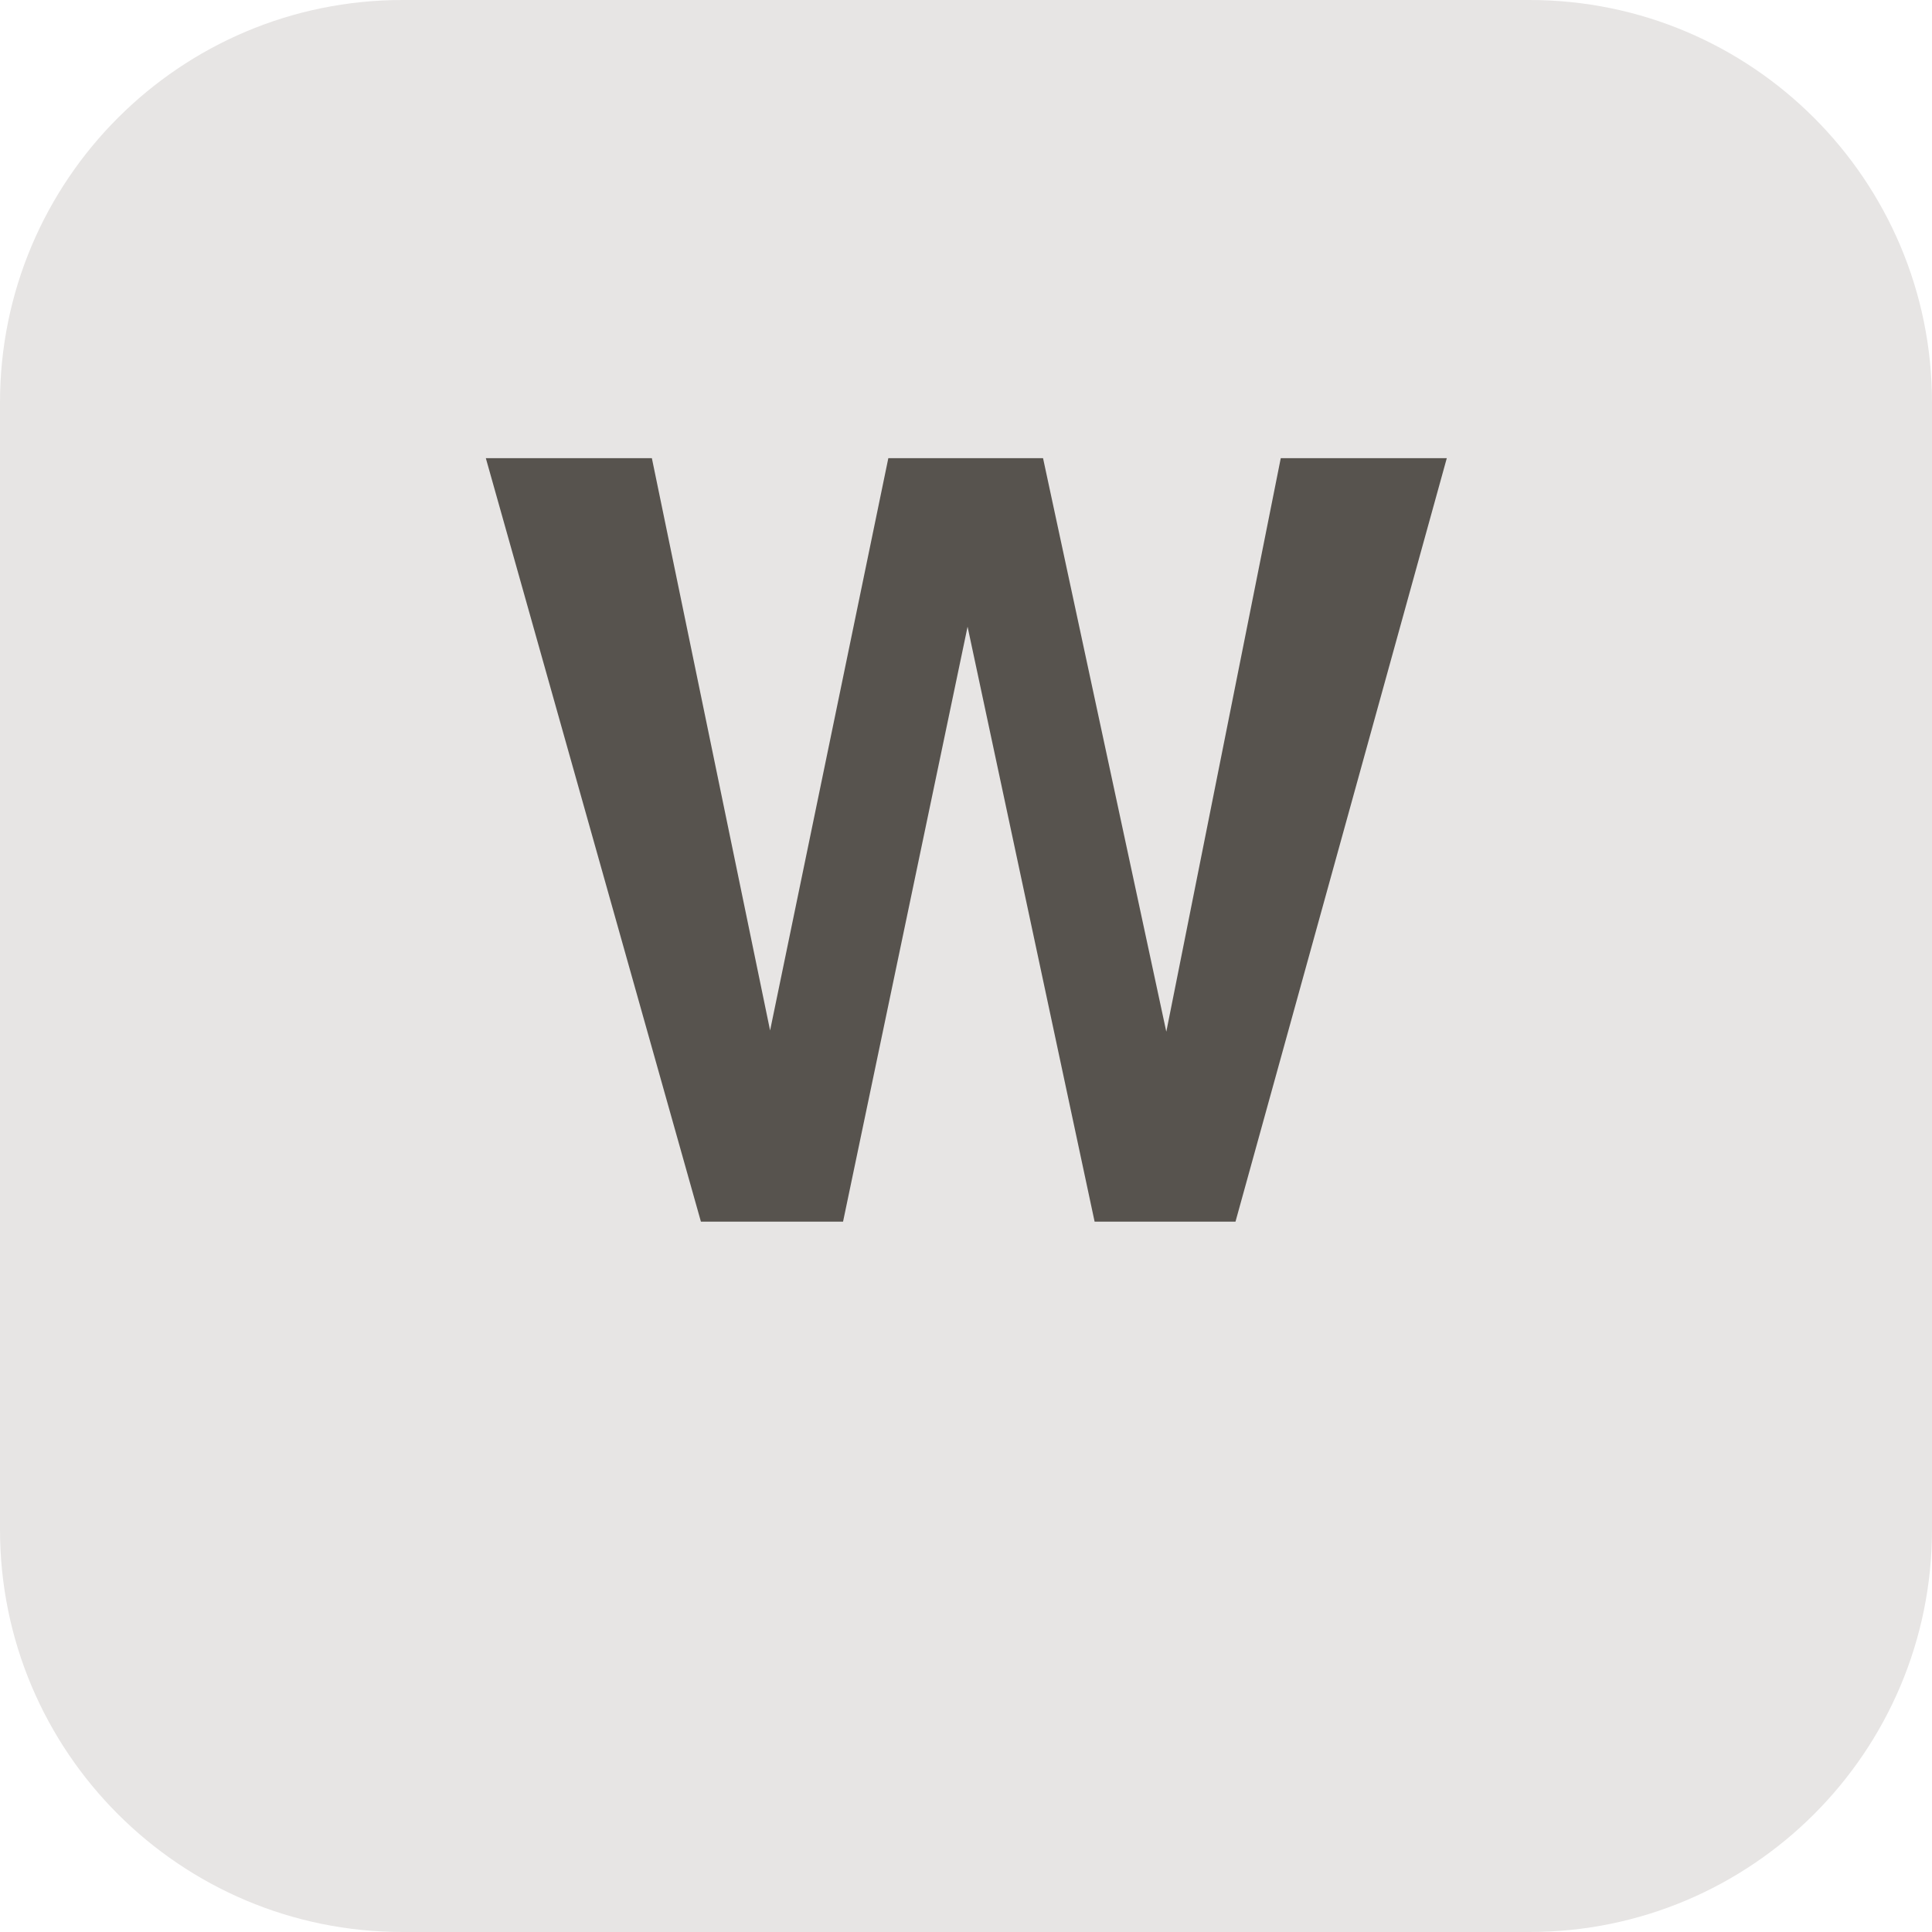
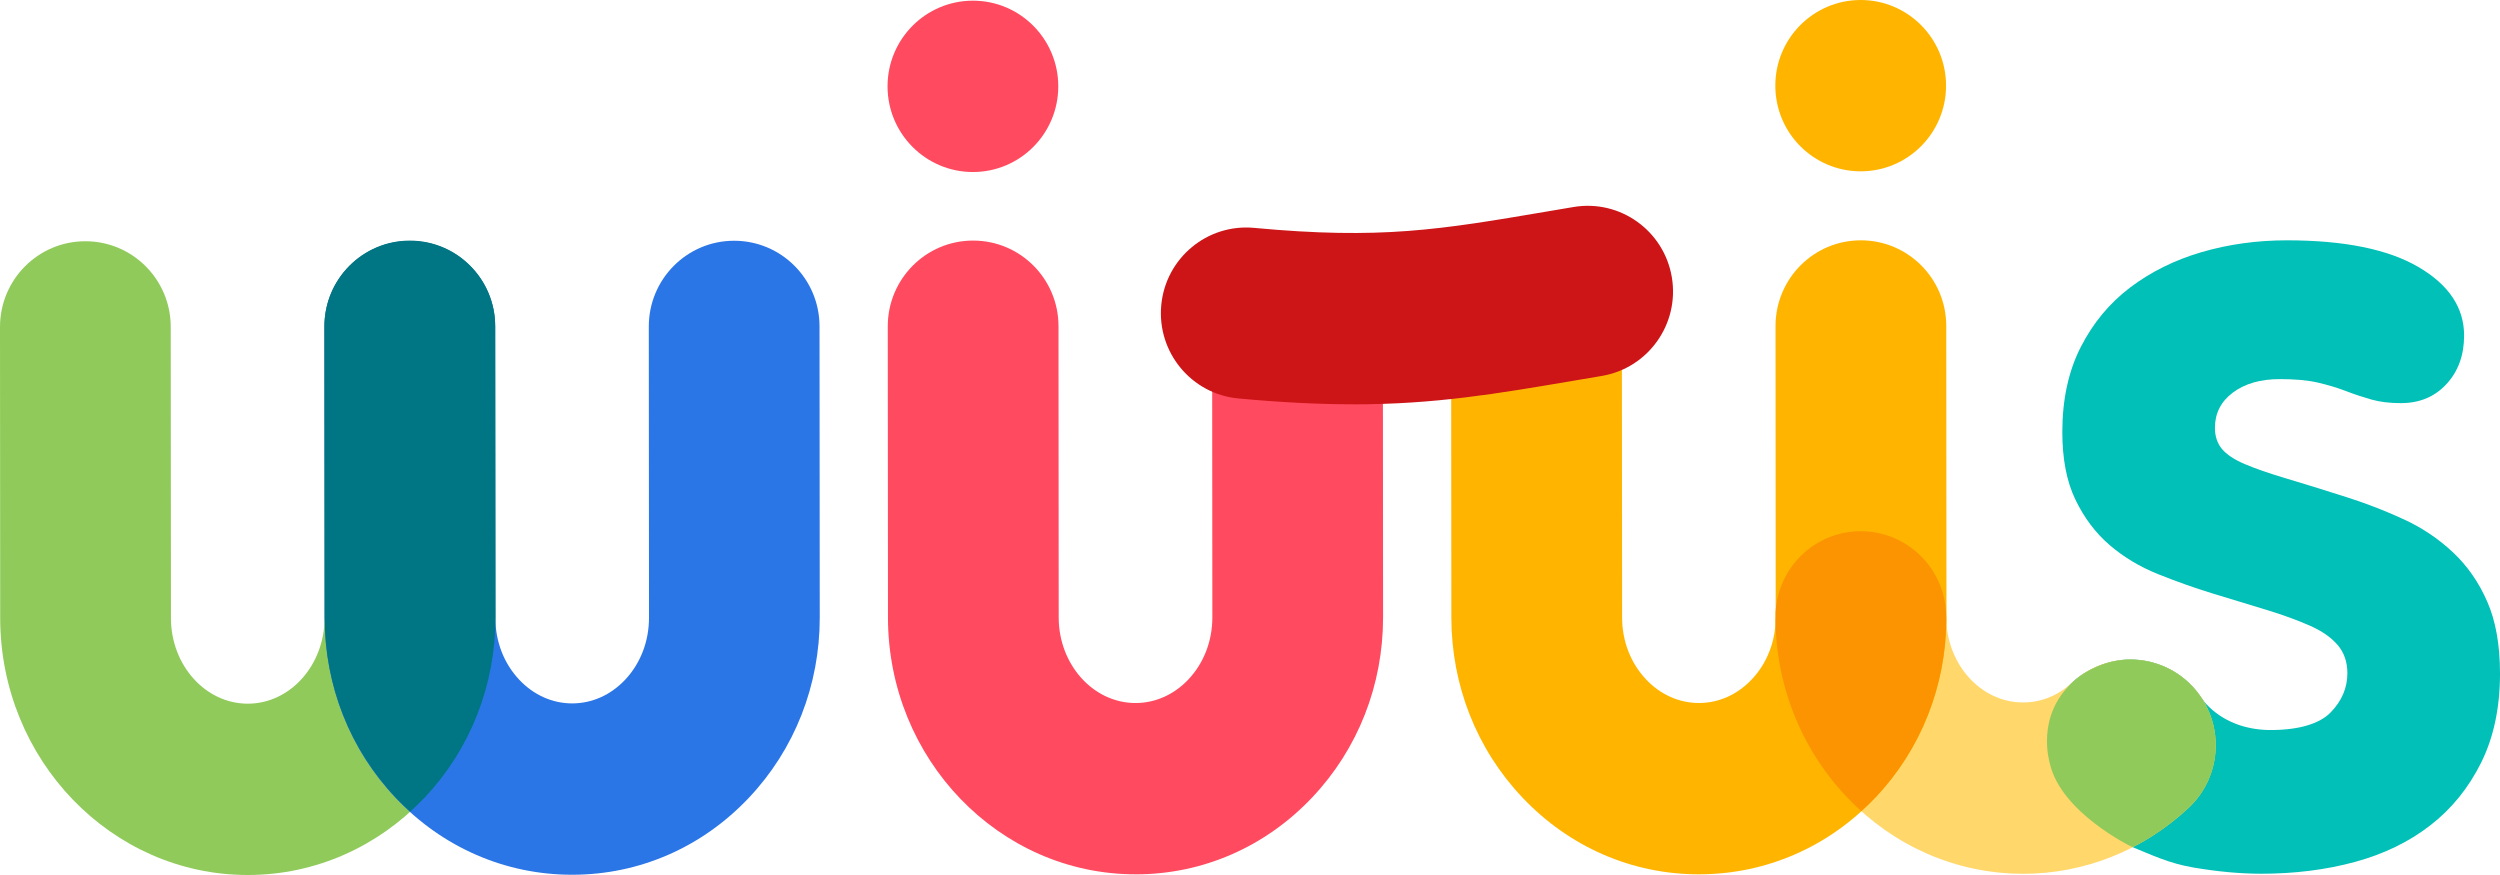
- <svg xmlns="http://www.w3.org/2000/svg" viewBox="0 0 24 24">
-   <rect width="24" height="24" rx="5" fill="#e7e5e4" />
-   <text x="12" y="12.2" fill="#57534e" font-family="Helvetica,Arial,sans-serif" font-size="13" font-weight="700" text-anchor="middle" dominant-baseline="central">W</text>
+ <svg xmlns="http://www.w3.org/2000/svg" width="100" height="35" viewBox="0 0 100 35" fill="none">
+   <path d="M88.072 27.928C88.13 28.014 88.189 28.101 88.262 28.176C88.918 28.862 89.795 29.181 90.749 29.201C90.776 29.201 90.803 29.201 90.829 29.201C91.951 29.201 92.785 28.953 93.23 28.493C93.675 28.033 93.895 27.512 93.895 26.929C93.895 26.481 93.766 26.106 93.509 25.803C93.252 25.501 92.883 25.243 92.404 25.031C91.924 24.819 91.359 24.61 90.702 24.408C90.047 24.207 89.311 23.982 88.492 23.735C87.766 23.513 87.042 23.253 86.316 22.963C85.59 22.671 84.949 22.285 84.385 21.803C83.825 21.321 83.368 20.716 83.018 19.988C82.666 19.259 82.493 18.358 82.493 17.279C82.493 15.979 82.739 14.846 83.23 13.883C83.72 12.921 84.38 12.124 85.211 11.496C86.042 10.869 86.996 10.397 88.072 10.083C89.145 9.771 90.282 9.613 91.475 9.613C93.765 9.613 95.521 9.969 96.738 10.681C97.954 11.392 98.564 12.307 98.564 13.421C98.564 14.203 98.33 14.851 97.861 15.361C97.392 15.87 96.785 16.125 96.035 16.125C95.59 16.125 95.198 16.079 94.859 15.982C94.523 15.887 94.183 15.775 93.843 15.644C93.502 15.513 93.128 15.401 92.721 15.305C92.309 15.209 91.8 15.164 91.193 15.164C90.421 15.164 89.797 15.344 89.316 15.702C88.837 16.06 88.597 16.532 88.597 17.115C88.597 17.451 88.692 17.731 88.876 17.957C89.064 18.181 89.367 18.383 89.79 18.563C90.21 18.743 90.761 18.933 91.438 19.135C92.118 19.337 92.949 19.595 93.93 19.908C94.702 20.156 95.45 20.448 96.174 20.784C96.9 21.12 97.548 21.557 98.122 22.097C98.695 22.635 99.152 23.292 99.489 24.065C99.829 24.839 100 25.798 100 26.941C100 28.31 99.746 29.498 99.244 30.509C98.741 31.517 98.064 32.355 97.21 33.015C96.357 33.677 95.349 34.165 94.191 34.479C93.032 34.793 91.787 34.949 90.453 34.949C89.611 34.949 88.705 34.866 87.734 34.7C86.763 34.535 86.081 34.202 85.238 33.859C85.238 33.859 82.453 32.512 81.993 30.563C81.966 30.451 81.4 28.592 82.974 27.218C82.974 27.218 84.233 26.043 86.018 26.476C86.781 26.666 87.528 27.113 88.067 27.926L88.072 27.928Z" fill="#00C0B7" />
+   <path d="M80.921 34.951C75.465 34.951 71.024 30.346 71.019 24.68C71.019 22.788 72.546 21.251 74.431 21.251H74.434C76.319 21.251 77.847 22.783 77.849 24.674C77.849 26.563 79.229 28.098 80.921 28.098H80.923C81.842 28.098 82.5 27.663 82.889 27.3C84.27 26.011 86.431 26.089 87.715 27.474C89 28.86 88.922 31.029 87.541 32.317C85.724 34.015 83.375 34.951 80.928 34.953H80.92L80.921 34.951Z" fill="#FFD76B" />
+   <path d="M88.027 27.865C87.983 27.8 87.937 27.738 87.89 27.678C87.861 27.643 87.83 27.607 87.8 27.571C87.758 27.522 87.715 27.474 87.673 27.429C87.629 27.383 87.583 27.339 87.538 27.296C87.504 27.264 87.47 27.232 87.434 27.201C87.379 27.154 87.323 27.109 87.265 27.067C87.235 27.043 87.204 27.019 87.172 26.997C87.113 26.957 87.054 26.919 86.993 26.882C86.959 26.861 86.925 26.839 86.891 26.819C86.837 26.788 86.783 26.763 86.727 26.736C86.683 26.714 86.641 26.692 86.597 26.671C86.558 26.654 86.519 26.641 86.48 26.625C86.385 26.588 86.289 26.554 86.192 26.525C86.132 26.507 86.071 26.488 86.008 26.473C85.95 26.459 85.893 26.451 85.837 26.44C85.785 26.43 85.732 26.418 85.68 26.412C85.636 26.406 85.595 26.403 85.553 26.4C85.49 26.393 85.426 26.386 85.363 26.384C85.302 26.383 85.245 26.384 85.186 26.384C85.145 26.384 85.106 26.384 85.066 26.384C84.123 26.432 83.427 26.872 83.135 27.092C83.06 27.15 82.986 27.213 82.915 27.277C81.424 28.646 81.972 30.451 81.999 30.563C82.46 32.513 85.245 33.859 85.245 33.859C85.267 33.868 85.289 33.878 85.311 33.886C86.115 33.474 86.868 32.947 87.544 32.314C88.802 31.14 88.974 29.24 88.027 27.863V27.865Z" fill="#90CA5B" />
+   <path d="M9.912 35C4.455 35 0.014 30.393 0.008 24.729L0 13.078C0 11.187 1.526 9.65 3.411 9.65H3.415C5.3 9.65 6.828 11.181 6.829 13.073L6.838 24.723C6.838 26.612 8.219 28.147 9.911 28.147H9.912C11.606 28.147 12.983 26.607 12.982 24.718L12.973 13.068C12.973 11.176 14.5 9.64 16.385 9.64H16.388C18.273 9.64 19.801 11.171 19.803 13.063L19.811 24.713C19.816 30.381 15.378 34.996 9.917 35H9.911H9.912Z" fill="#90CA5B" />
+   <path d="M22.886 34.99C20.211 34.99 17.704 33.9 15.83 31.921C13.997 29.989 12.987 27.43 12.985 24.718L12.977 13.068C12.977 11.177 14.503 9.64 16.388 9.64H16.392C18.276 9.64 19.804 11.171 19.806 13.063L19.815 24.713C19.815 25.661 20.158 26.544 20.777 27.197C21.351 27.804 22.101 28.136 22.887 28.136H22.889C23.678 28.136 24.427 27.802 25.001 27.194C25.62 26.539 25.96 25.656 25.96 24.708L25.952 13.058C25.952 11.166 27.478 9.63 29.363 9.63H29.366C31.252 9.63 32.779 11.161 32.781 13.053L32.79 24.703C32.791 27.416 31.785 29.975 29.955 31.911C28.081 33.895 25.573 34.988 22.894 34.99H22.886Z" fill="#2B76E7" />
+   <path d="M38.917 6.881C40.803 6.881 42.331 5.346 42.331 3.454C42.331 1.561 40.803 0.027 38.917 0.027C37.031 0.027 35.502 1.561 35.502 3.454C35.502 5.346 37.031 6.881 38.917 6.881Z" fill="#FF4A60" />
+   <path d="M74.427 6.853C76.313 6.853 77.842 5.319 77.842 3.427C77.842 1.534 76.313 5.34058e-05 74.427 5.34058e-05C72.541 5.34058e-05 71.013 1.534 71.013 3.427C71.013 5.319 72.541 6.853 74.427 6.853Z" fill="#FFB500" />
+   <path d="M45.421 34.973C39.964 34.973 35.522 30.366 35.519 24.701L35.511 13.051C35.511 11.159 37.037 9.623 38.922 9.623H38.925C40.81 9.623 42.338 11.154 42.34 13.046L42.348 24.696C42.348 26.584 43.729 28.121 45.421 28.121H45.423C46.21 28.121 46.961 27.787 47.535 27.179C48.154 26.523 48.494 25.64 48.494 24.693L48.486 13.043C48.486 11.151 50.012 9.614 51.897 9.614H51.9C53.785 9.614 55.313 11.146 55.315 13.037L55.323 24.688C55.325 27.399 54.32 29.96 52.489 31.896C50.614 33.879 48.106 34.973 45.43 34.974H45.423L45.421 34.973Z" fill="#FF4A60" />
+   <path d="M67.957 34.973C65.281 34.973 62.775 33.883 60.899 31.904C59.066 29.972 58.056 27.413 58.054 24.701L58.046 13.051C58.046 11.16 59.572 9.623 61.457 9.623H61.461C63.346 9.623 64.874 11.155 64.875 13.046L64.884 24.696C64.884 25.644 65.227 26.527 65.847 27.181C66.42 27.787 67.17 28.12 67.957 28.12H67.958C68.747 28.12 69.496 27.785 70.07 27.177C70.689 26.522 71.029 25.639 71.029 24.691L71.021 13.041C71.021 11.149 72.547 9.613 74.432 9.613H74.436C76.321 9.613 77.849 11.144 77.85 13.036L77.859 24.686C77.86 27.4 76.854 29.959 75.025 31.894C73.15 33.878 70.642 34.971 67.963 34.973H67.955H67.957Z" fill="#FFB500" />
+   <path d="M75.021 31.893C76.822 29.988 77.823 27.476 77.852 24.808C77.852 24.763 77.845 24.718 77.845 24.673C77.845 22.781 76.316 21.249 74.431 21.249H74.427C72.601 21.249 71.117 22.689 71.024 24.498V24.69C71.024 24.732 71.021 24.774 71.019 24.815C71.06 27.86 72.383 30.589 74.451 32.444C74.645 32.268 74.837 32.086 75.019 31.891L75.021 31.893Z" fill="#FC9301" />
+   <path d="M54.134 16.172C52.78 16.172 51.286 16.101 49.533 15.938C47.655 15.763 46.276 14.092 46.45 12.209C46.624 10.326 48.288 8.94 50.166 9.115C55.235 9.589 57.596 9.188 61.88 8.46C62.222 8.402 62.576 8.341 62.943 8.28C64.804 7.967 66.562 9.227 66.874 11.093C67.185 12.96 65.929 14.726 64.07 15.038C63.708 15.099 63.359 15.159 63.019 15.216C59.818 15.76 57.384 16.174 54.132 16.174L54.134 16.172Z" fill="#CD1517" />
+   <path d="M15.833 31.908C16.019 32.103 16.212 32.288 16.408 32.465C16.605 32.286 16.797 32.101 16.984 31.906C18.813 29.97 19.82 27.411 19.818 24.698L19.809 13.048C19.809 11.156 18.28 9.624 16.395 9.624H16.391C14.506 9.624 12.978 11.161 12.98 13.053L12.989 24.703C12.99 27.416 14 29.974 15.833 31.906V31.908Z" fill="#007684" />
</svg>
